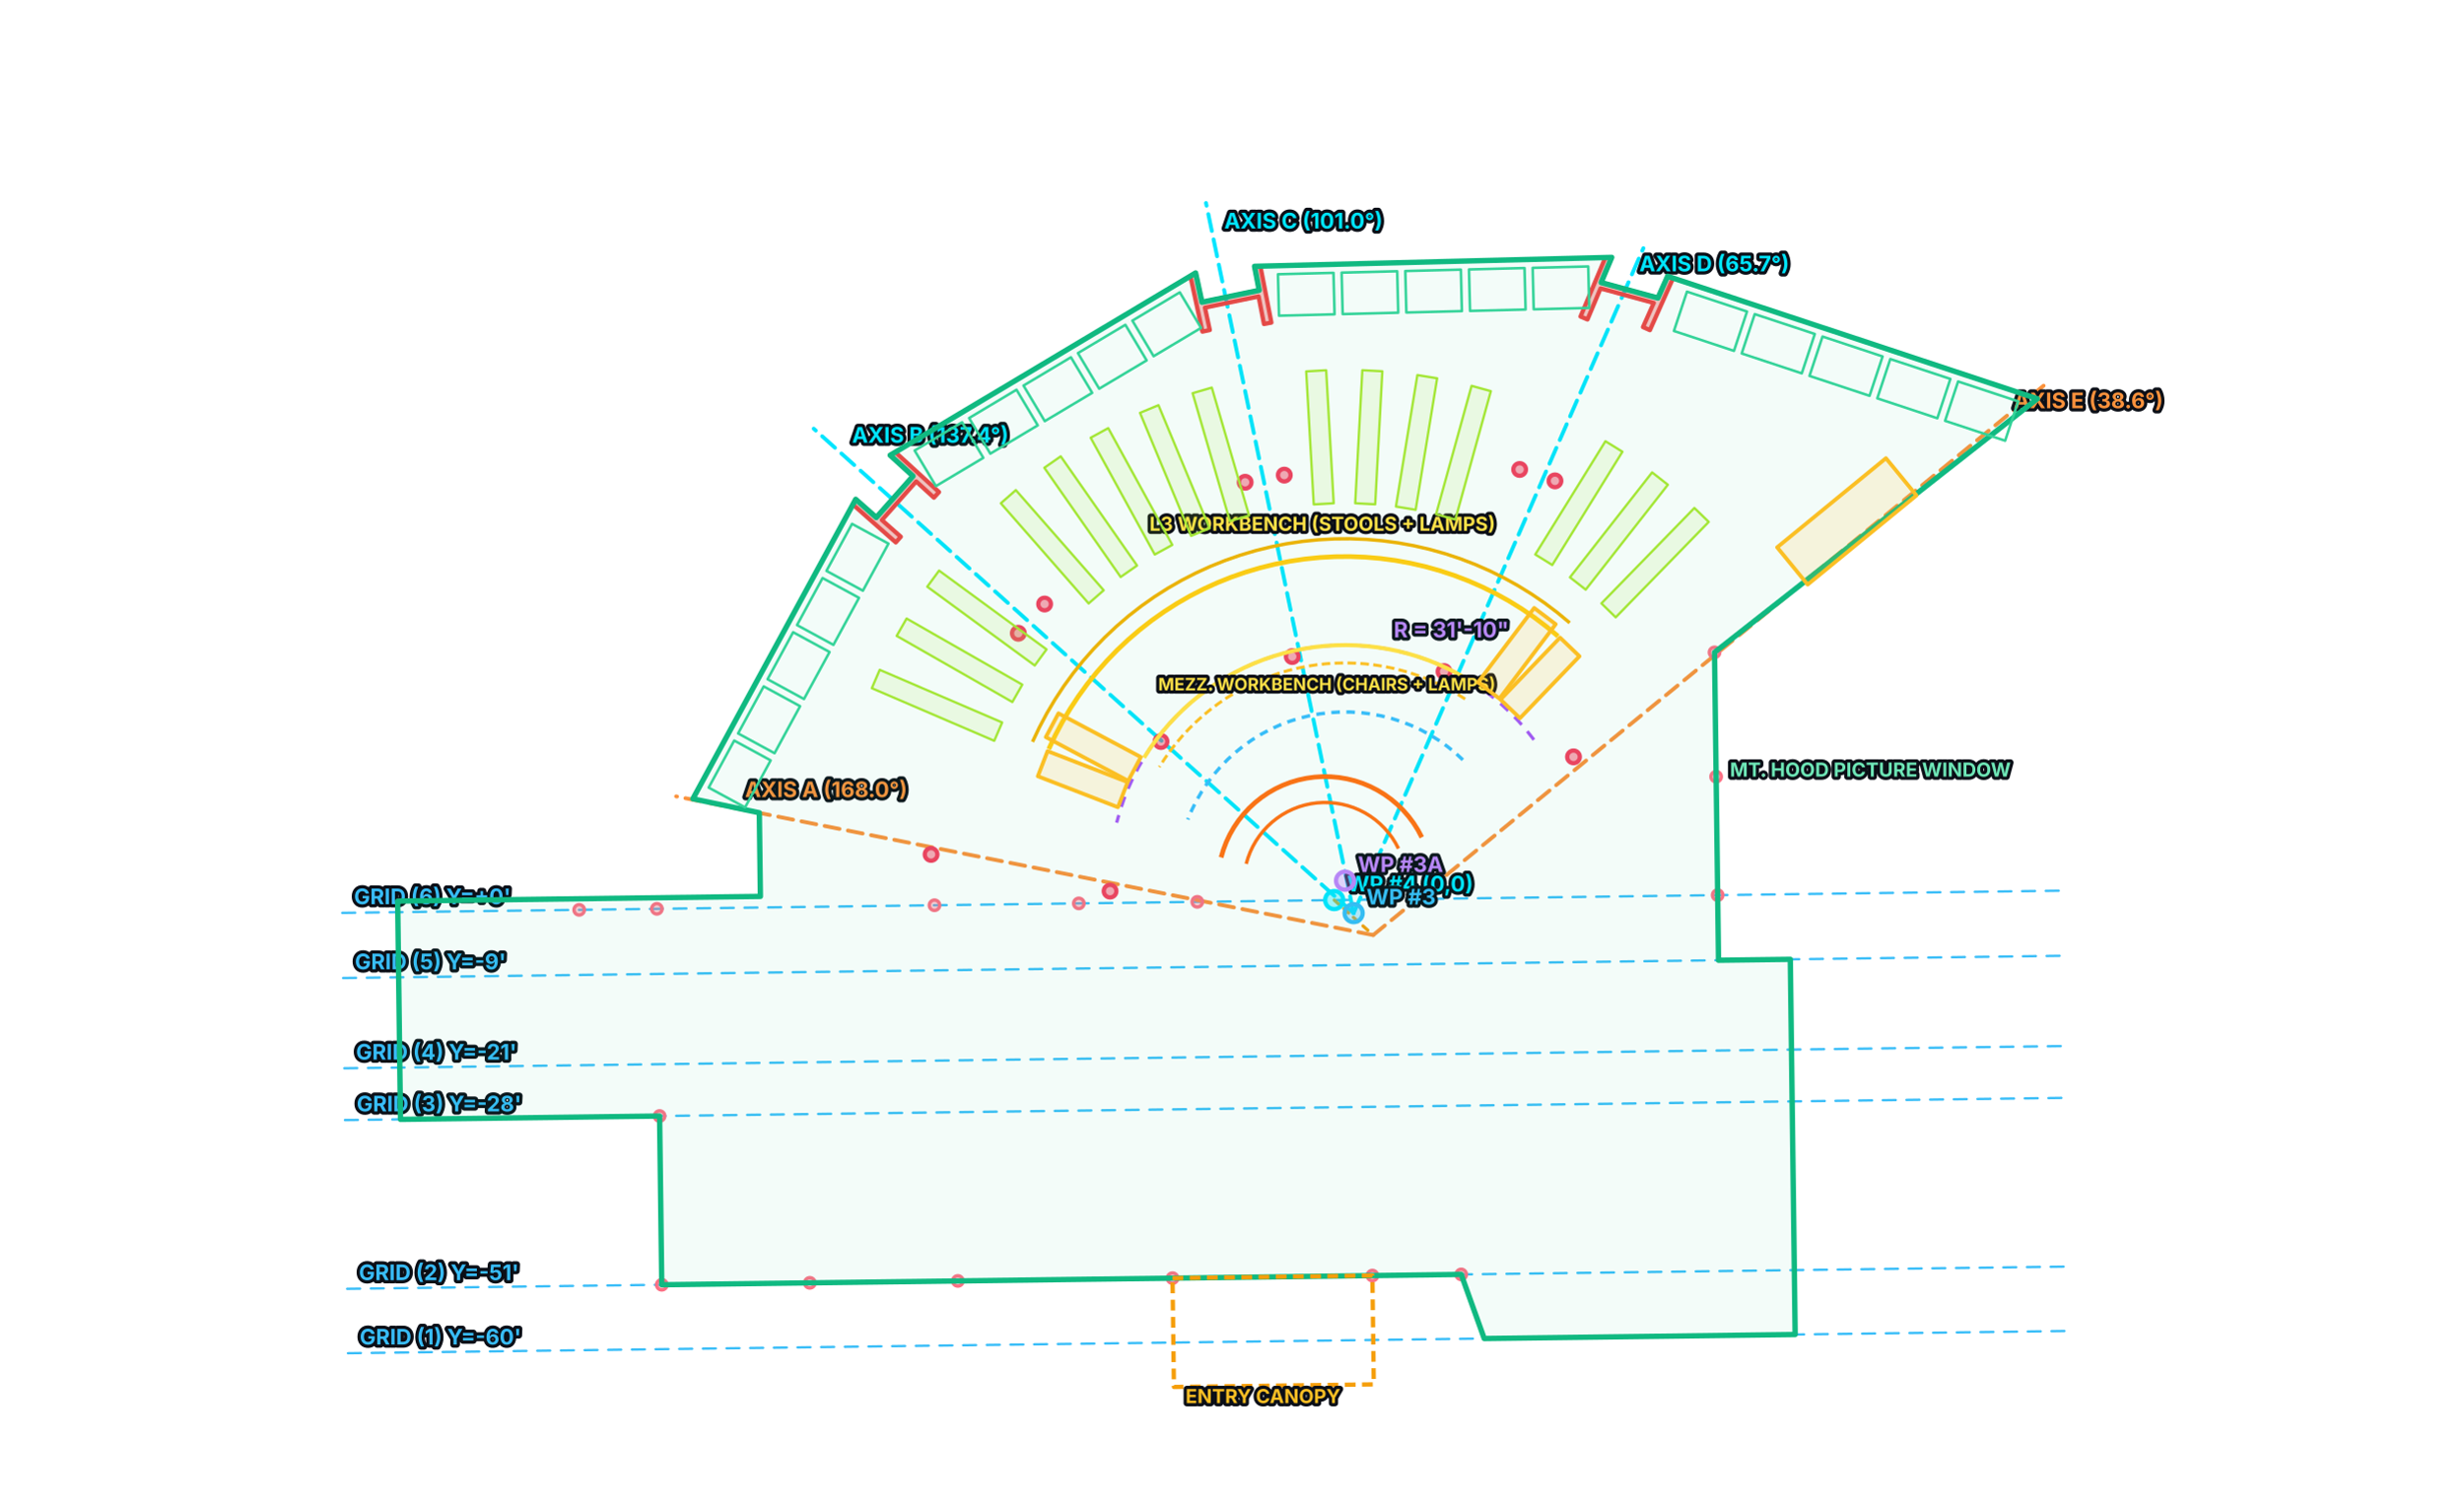
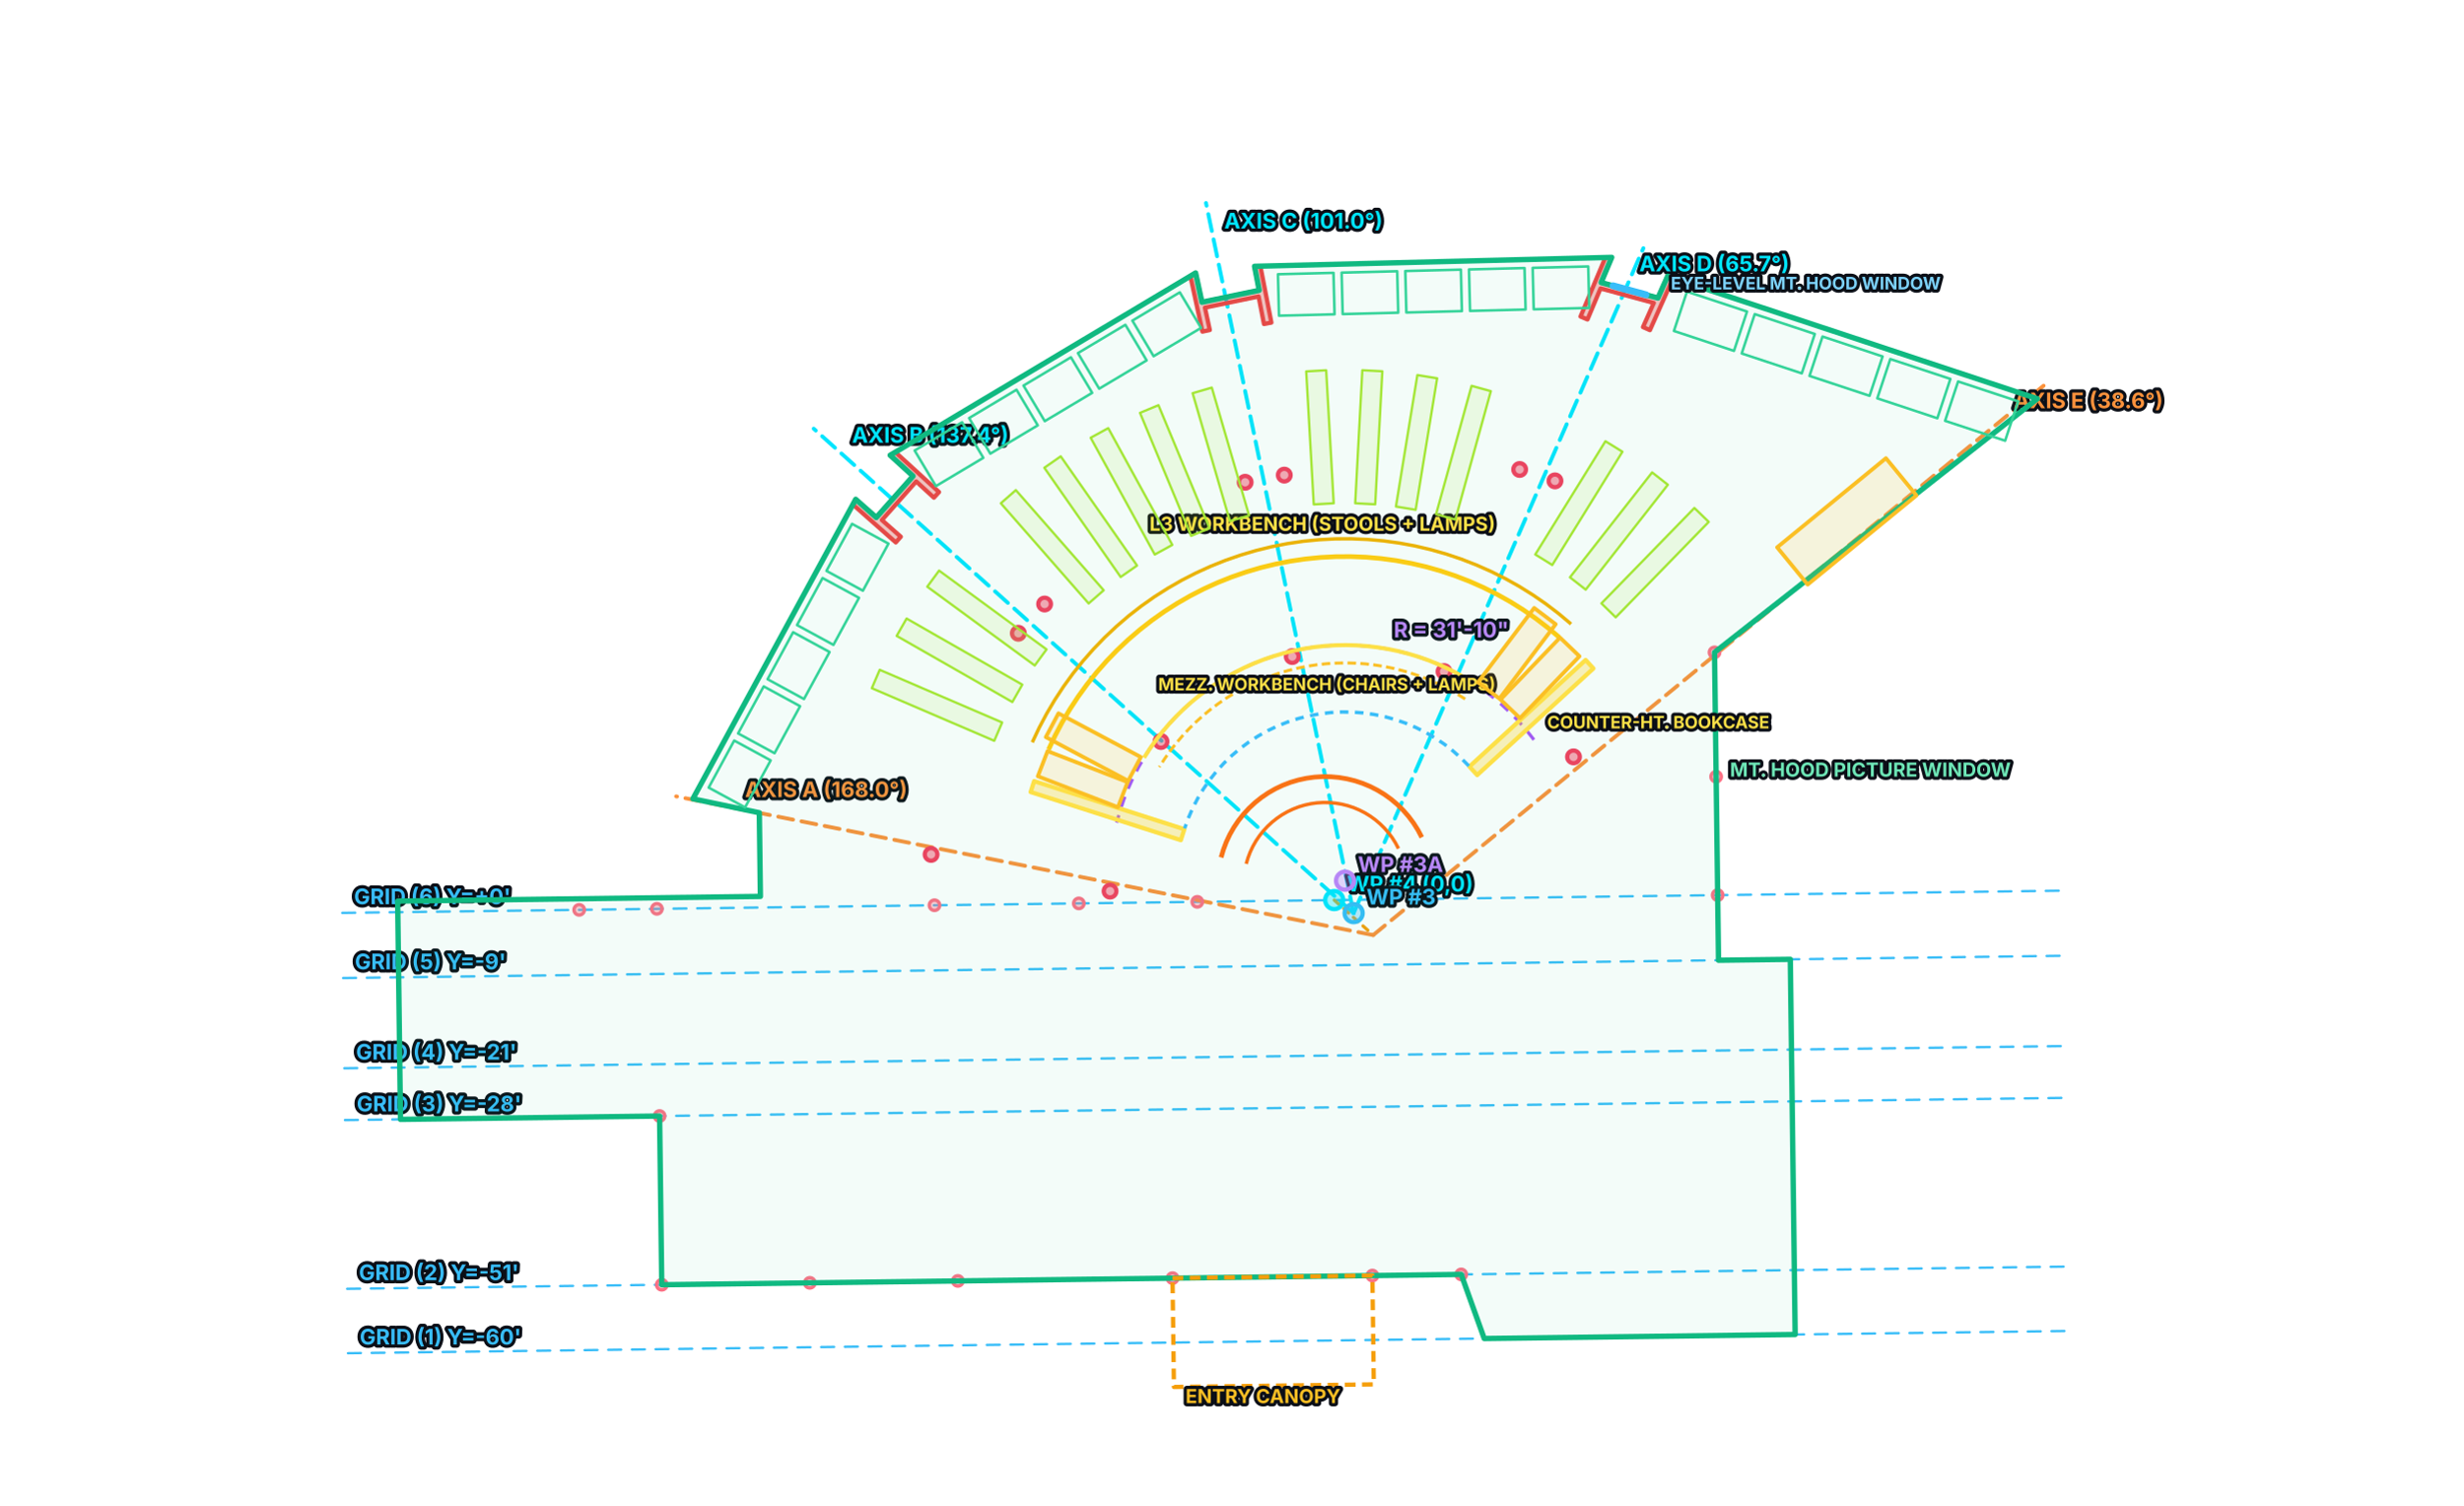
<svg xmlns="http://www.w3.org/2000/svg" viewBox="0 0 1145 700" width="1145" height="700" class="aalto-vector-svg">
  <g class="vec-layer" data-layer="regulating">
    <line x1="159.11" y1="424.49" x2="957.50" y2="414.17" stroke="#38bdf8" stroke-width="1.1" stroke-dasharray="6,5" stroke-linecap="round" />
    <text x="164.56" y="420.45" fill="#38bdf8" font-family="Inter, monospace, sans-serif" font-size="10" font-weight="700" paint-order="stroke" stroke="#0b0f17" stroke-width="3" stroke-linejoin="round">GRID (6) Y=+0'</text>
    <line x1="159.51" y1="454.78" x2="957.89" y2="444.45" stroke="#38bdf8" stroke-width="1.1" stroke-dasharray="6,5" stroke-linecap="round" />
    <text x="164.95" y="450.73" fill="#38bdf8" font-family="Inter, monospace, sans-serif" font-size="10" font-weight="700" paint-order="stroke" stroke="#0b0f17" stroke-width="3" stroke-linejoin="round">GRID (5) Y=-9'</text>
    <line x1="160.05" y1="496.76" x2="958.43" y2="486.44" stroke="#38bdf8" stroke-width="1.1" stroke-dasharray="6,5" stroke-linecap="round" />
    <text x="165.49" y="492.72" fill="#38bdf8" font-family="Inter, monospace, sans-serif" font-size="10" font-weight="700" paint-order="stroke" stroke="#0b0f17" stroke-width="3" stroke-linejoin="round">GRID (4) Y=-21'</text>
    <line x1="160.36" y1="520.85" x2="958.74" y2="510.52" stroke="#38bdf8" stroke-width="1.1" stroke-dasharray="6,5" stroke-linecap="round" />
    <text x="165.80" y="516.81" fill="#38bdf8" font-family="Inter, monospace, sans-serif" font-size="10" font-weight="700" paint-order="stroke" stroke="#0b0f17" stroke-width="3" stroke-linejoin="round">GRID (3) Y=-28'</text>
    <line x1="161.38" y1="599.31" x2="959.76" y2="588.99" stroke="#38bdf8" stroke-width="1.1" stroke-dasharray="6,5" stroke-linecap="round" />
    <text x="166.82" y="595.27" fill="#38bdf8" font-family="Inter, monospace, sans-serif" font-size="10" font-weight="700" paint-order="stroke" stroke="#0b0f17" stroke-width="3" stroke-linejoin="round">GRID (2) Y=-51'</text>
    <line x1="161.76" y1="629.25" x2="960.15" y2="618.93" stroke="#38bdf8" stroke-width="1.1" stroke-dasharray="6,5" stroke-linecap="round" />
    <text x="167.20" y="625.21" fill="#38bdf8" font-family="Inter, monospace, sans-serif" font-size="10" font-weight="700" paint-order="stroke" stroke="#0b0f17" stroke-width="3" stroke-linejoin="round">GRID (1) Y=-60'</text>
    <line x1="629.28" y1="424.61" x2="378.27" y2="199.32" stroke="#00e5ff" stroke-width="1.8" stroke-dasharray="8,4" stroke-linecap="round" />
    <text x="396.08" y="205.82" fill="#00e5ff" font-family="Inter, monospace, sans-serif" font-size="10" font-weight="700" paint-order="stroke" stroke="#0b0f17" stroke-width="3" stroke-linejoin="round">AXIS B (137.4°)</text>
    <line x1="629.28" y1="424.61" x2="560.65" y2="94.39" stroke="#00e5ff" stroke-width="1.8" stroke-dasharray="8,4" stroke-linecap="round" />
    <text x="569.15" y="106.24" fill="#00e5ff" font-family="Inter, monospace, sans-serif" font-size="10" font-weight="700" paint-order="stroke" stroke="#0b0f17" stroke-width="3" stroke-linejoin="round">AXIS C (101.0°)</text>
    <line x1="629.28" y1="424.61" x2="763.98" y2="115.40" stroke="#00e5ff" stroke-width="1.8" stroke-dasharray="8,4" stroke-linecap="round" />
    <text x="762.10" y="126.17" fill="#00e5ff" font-family="Inter, monospace, sans-serif" font-size="10" font-weight="700" paint-order="stroke" stroke="#0b0f17" stroke-width="3" stroke-linejoin="round">AXIS D (65.7°)</text>
    <line x1="620.25" y1="418.53" x2="638.36" y2="434.82" stroke="#f59e0b" stroke-width="1.5" stroke-dasharray="3,3" stroke-linecap="round" />
    <line x1="638.36" y1="434.82" x2="314.32" y2="370.31" stroke="#fb923c" stroke-width="1.8" stroke-dasharray="7,4" stroke-linecap="round" />
    <text x="346.33" y="370.68" fill="#fb923c" font-family="Inter, monospace, sans-serif" font-size="10" font-weight="700" paint-order="stroke" stroke="#0b0f17" stroke-width="3" stroke-linejoin="round">AXIS A (168.0°)</text>
    <line x1="638.36" y1="434.82" x2="952.44" y2="177.37" stroke="#fb923c" stroke-width="1.8" stroke-dasharray="7,4" stroke-linecap="round" />
    <text x="936.14" y="189.82" fill="#fb923c" font-family="Inter, monospace, sans-serif" font-size="10" font-weight="700" paint-order="stroke" stroke="#0b0f17" stroke-width="3" stroke-linejoin="round">AXIS E (38.6°)</text>
    <polyline points="713.09,343.98 709.62,339.57 705.94,335.35 702.04,331.32 697.94,327.50 693.65,323.89 689.18,320.51 684.54,317.36 679.75,314.45 674.82,311.79 669.75,309.38 664.57,307.24 659.29,305.37 653.92,303.76 648.47,302.44 642.97,301.39 637.41,300.63 631.83,300.15 626.23,299.96 620.62,300.06 615.03,300.44 609.46,301.11 603.94,302.06 598.47,303.29 593.07,304.80 587.76,306.59 582.54,308.64 577.44,310.96 572.46,313.54 567.62,316.37 562.93,319.44 558.41,322.75 554.06,326.28 549.89,330.03 545.93,333.99 542.17,338.15 538.63,342.50 535.31,347.02 532.23,351.70 529.40,356.54 526.82,361.51 524.49,366.61 522.43,371.82 520.63,377.14 519.11,382.53" fill="none" stroke="#a855f7" stroke-width="1.5" stroke-dasharray="5,4" stroke-linejoin="round" />
    <text x="647.92" y="296.39" fill="#c084fc" font-family="Inter, monospace, sans-serif" font-size="10" font-weight="700" paint-order="stroke" stroke="#0b0f17" stroke-width="3" stroke-linejoin="round">R = 31'-10"</text>
    <circle cx="620.25" cy="418.53" r="4.20" fill="#00e5ff" fill-opacity="0.35" stroke="#00e5ff" stroke-width="2.0" />
    <text x="626.25" y="414.53" fill="#00e5ff" font-family="Inter, monospace, sans-serif" font-size="10" font-weight="700" paint-order="stroke" stroke="#0b0f17" stroke-width="3" stroke-linejoin="round">WP #4 (0,0)</text>
    <circle cx="629.28" cy="424.61" r="4.20" fill="#38bdf8" fill-opacity="0.35" stroke="#38bdf8" stroke-width="2.0" />
    <text x="635.28" y="420.61" fill="#38bdf8" font-family="Inter, monospace, sans-serif" font-size="10" font-weight="700" paint-order="stroke" stroke="#0b0f17" stroke-width="3" stroke-linejoin="round">WP #3</text>
    <circle cx="625.30" cy="409.52" r="4.20" fill="#c084fc" fill-opacity="0.35" stroke="#c084fc" stroke-width="2.0" />
    <text x="631.30" y="405.52" fill="#c084fc" font-family="Inter, monospace, sans-serif" font-size="10" font-weight="700" paint-order="stroke" stroke="#0b0f17" stroke-width="3" stroke-linejoin="round">WP #3A</text>
  </g>
  <g class="vec-layer" data-layer="structure">
    <polygon points="396.47,234.59 397.79,232.17 407.36,240.63 424.44,221.39 413.81,211.67 416.22,210.24 436.52,228.81 434.15,231.40 425.92,223.87 409.98,241.83 418.74,249.58 416.42,252.21" fill="#ef4444" fill-opacity="0.32" stroke="#ef4444" stroke-width="2.0" stroke-linejoin="round" />
    <polygon points="553.38,128.38 555.81,126.92 558.76,140.52 585.37,134.97 583.20,123.83 585.92,123.76 591.04,149.99 587.59,150.66 585.09,137.85 560.16,143.04 562.41,153.46 558.98,154.20" fill="#ef4444" fill-opacity="0.32" stroke="#ef4444" stroke-width="2.0" stroke-linejoin="round" />
    <polygon points="746.32,119.74 749.27,119.67 744.34,131.36 770.74,138.56 775.25,128.46 777.81,129.31 767.01,153.51 763.80,152.08 768.81,140.86 744.07,134.11 737.99,148.54 734.76,147.17" fill="#ef4444" fill-opacity="0.32" stroke="#ef4444" stroke-width="2.0" stroke-linejoin="round" />
    <circle cx="516.04" cy="414.37" r="2.93" fill="#f43f5e" fill-opacity="0.45" stroke="#f43f5e" stroke-width="2.0" />
    <circle cx="539.72" cy="344.81" r="2.93" fill="#f43f5e" fill-opacity="0.45" stroke="#f43f5e" stroke-width="2.0" />
    <circle cx="600.75" cy="305.30" r="2.93" fill="#f43f5e" fill-opacity="0.45" stroke="#f43f5e" stroke-width="2.0" />
    <circle cx="671.30" cy="312.27" r="2.93" fill="#f43f5e" fill-opacity="0.45" stroke="#f43f5e" stroke-width="2.0" />
    <circle cx="731.49" cy="351.94" r="2.93" fill="#f43f5e" fill-opacity="0.45" stroke="#f43f5e" stroke-width="2.0" />
    <circle cx="432.84" cy="397.31" r="2.93" fill="#f43f5e" fill-opacity="0.45" stroke="#f43f5e" stroke-width="2.0" />
    <circle cx="473.40" cy="294.46" r="2.93" fill="#f43f5e" fill-opacity="0.45" stroke="#f43f5e" stroke-width="2.0" />
    <circle cx="485.61" cy="280.87" r="2.93" fill="#f43f5e" fill-opacity="0.45" stroke="#f43f5e" stroke-width="2.0" />
    <circle cx="578.84" cy="224.25" r="2.93" fill="#f43f5e" fill-opacity="0.45" stroke="#f43f5e" stroke-width="2.0" />
    <circle cx="597.04" cy="220.92" r="2.93" fill="#f43f5e" fill-opacity="0.45" stroke="#f43f5e" stroke-width="2.0" />
    <circle cx="706.46" cy="218.30" r="2.93" fill="#f43f5e" fill-opacity="0.45" stroke="#f43f5e" stroke-width="2.0" />
    <circle cx="722.88" cy="223.60" r="2.93" fill="#f43f5e" fill-opacity="0.45" stroke="#f43f5e" stroke-width="2.0" />
    <circle cx="269.24" cy="423.07" r="2.41" fill="#fb7185" fill-opacity="0.35" stroke="#fb7185" stroke-width="1.6" />
    <circle cx="305.37" cy="422.60" r="2.41" fill="#fb7185" fill-opacity="0.35" stroke="#fb7185" stroke-width="1.6" />
    <circle cx="434.42" cy="420.93" r="2.41" fill="#fb7185" fill-opacity="0.35" stroke="#fb7185" stroke-width="1.6" />
    <circle cx="501.52" cy="420.07" r="2.41" fill="#fb7185" fill-opacity="0.35" stroke="#fb7185" stroke-width="1.6" />
    <circle cx="556.59" cy="419.35" r="2.41" fill="#fb7185" fill-opacity="0.35" stroke="#fb7185" stroke-width="1.6" />
    <circle cx="306.62" cy="518.96" r="2.41" fill="#fb7185" fill-opacity="0.35" stroke="#fb7185" stroke-width="1.6" />
    <circle cx="307.63" cy="597.42" r="2.41" fill="#fb7185" fill-opacity="0.35" stroke="#fb7185" stroke-width="1.6" />
    <circle cx="376.46" cy="596.53" r="2.41" fill="#fb7185" fill-opacity="0.35" stroke="#fb7185" stroke-width="1.6" />
    <circle cx="445.28" cy="595.64" r="2.41" fill="#fb7185" fill-opacity="0.35" stroke="#fb7185" stroke-width="1.6" />
    <circle cx="545.08" cy="594.35" r="2.41" fill="#fb7185" fill-opacity="0.35" stroke="#fb7185" stroke-width="1.6" />
    <circle cx="638.00" cy="593.15" r="2.41" fill="#fb7185" fill-opacity="0.35" stroke="#fb7185" stroke-width="1.6" />
    <circle cx="679.29" cy="592.61" r="2.41" fill="#fb7185" fill-opacity="0.35" stroke="#fb7185" stroke-width="1.6" />
    <circle cx="798.51" cy="416.22" r="2.41" fill="#fb7185" fill-opacity="0.35" stroke="#fb7185" stroke-width="1.6" />
    <circle cx="797.80" cy="361.16" r="2.41" fill="#fb7185" fill-opacity="0.35" stroke="#fb7185" stroke-width="1.6" />
    <circle cx="797.05" cy="303.35" r="2.41" fill="#fb7185" fill-opacity="0.35" stroke="#fb7185" stroke-width="1.6" />
  </g>
  <g class="vec-layer" data-layer="walls">
    <polygon points="322.09,371.45 396.47,234.59 397.79,232.17 407.36,240.63 424.44,221.39 413.81,211.67 416.22,210.24 553.38,128.38 555.81,126.92 558.76,140.52 585.37,134.97 583.20,123.83 585.92,123.76 746.32,119.74 749.27,119.67 744.34,131.36 770.74,138.56 775.25,128.46 777.81,129.31 947.14,185.42 797.05,303.35 798.90,446.51 832.28,446.08 834.54,620.55 690.00,622.42 679.29,592.61 307.63,597.42 306.62,518.96 186.17,520.52 184.86,419.00 353.48,416.82 352.98,377.93" fill="#10b981" fill-opacity="0.05" stroke="#10b981" stroke-width="2.5" stroke-linejoin="round" />
    <polygon points="329.43,366.23 341.31,344.36 358.25,353.57 346.36,375.43" fill="none" stroke="#34d399" stroke-width="1.2" stroke-linejoin="round" />
    <polygon points="343.12,341.04 355.01,319.17 371.94,328.37 360.06,350.24" fill="none" stroke="#34d399" stroke-width="1.2" stroke-linejoin="round" />
    <polygon points="356.82,315.84 368.70,293.97 385.64,303.18 373.75,325.04" fill="none" stroke="#34d399" stroke-width="1.2" stroke-linejoin="round" />
    <polygon points="370.51,290.65 382.39,268.78 399.33,277.98 387.44,299.85" fill="none" stroke="#34d399" stroke-width="1.2" stroke-linejoin="round" />
    <polygon points="384.20,265.45 396.09,243.58 413.02,252.79 401.14,274.66" fill="none" stroke="#34d399" stroke-width="1.2" stroke-linejoin="round" />
    <polygon points="425.19,209.49 447.24,196.33 457.12,212.88 435.07,226.04" fill="none" stroke="#34d399" stroke-width="1.2" stroke-linejoin="round" />
    <polygon points="450.50,194.39 472.55,181.22 482.43,197.77 460.37,210.94" fill="none" stroke="#34d399" stroke-width="1.2" stroke-linejoin="round" />
    <polygon points="475.80,179.28 497.85,166.12 507.73,182.67 485.68,195.83" fill="none" stroke="#34d399" stroke-width="1.2" stroke-linejoin="round" />
    <polygon points="501.11,164.18 523.16,151.02 533.04,167.57 510.98,180.73" fill="none" stroke="#34d399" stroke-width="1.2" stroke-linejoin="round" />
    <polygon points="526.41,149.08 548.46,135.92 558.34,152.47 536.29,165.63" fill="none" stroke="#34d399" stroke-width="1.2" stroke-linejoin="round" />
    <polygon points="594.10,127.52 619.92,126.87 620.41,146.14 594.59,146.78" fill="none" stroke="#34d399" stroke-width="1.2" stroke-linejoin="round" />
    <polygon points="623.71,126.77 649.53,126.13 650.01,145.39 624.19,146.04" fill="none" stroke="#34d399" stroke-width="1.2" stroke-linejoin="round" />
    <polygon points="653.31,126.03 679.13,125.38 679.61,144.65 653.79,145.30" fill="none" stroke="#34d399" stroke-width="1.2" stroke-linejoin="round" />
    <polygon points="682.91,125.29 708.73,124.64 709.22,143.91 683.40,144.56" fill="none" stroke="#34d399" stroke-width="1.2" stroke-linejoin="round" />
    <polygon points="712.52,124.55 738.34,123.90 738.82,143.17 713.00,143.81" fill="none" stroke="#34d399" stroke-width="1.2" stroke-linejoin="round" />
    <polygon points="784.25,135.61 812.17,144.86 806.10,163.15 778.18,153.90" fill="none" stroke="#34d399" stroke-width="1.2" stroke-linejoin="round" />
    <polygon points="815.76,146.05 843.68,155.30 837.62,173.60 809.70,164.35" fill="none" stroke="#34d399" stroke-width="1.2" stroke-linejoin="round" />
    <polygon points="847.27,156.49 875.19,165.74 869.13,184.04 841.21,174.79" fill="none" stroke="#34d399" stroke-width="1.2" stroke-linejoin="round" />
    <polygon points="878.78,166.94 906.70,176.19 900.64,194.48 872.72,185.23" fill="none" stroke="#34d399" stroke-width="1.2" stroke-linejoin="round" />
    <polygon points="910.30,177.38 938.22,186.63 932.16,204.92 904.24,195.67" fill="none" stroke="#34d399" stroke-width="1.2" stroke-linejoin="round" />
+     <line x1="749.88" y1="132.87" x2="765.20" y2="137.05" stroke="#38bdf8" stroke-width="3.2" stroke-linecap="round" />
+     <text x="776.74" y="134.56" fill="#7dd3fc" font-family="Inter, monospace, sans-serif" font-size="8" font-weight="700" paint-order="stroke" stroke="#0b0f17" stroke-width="3" stroke-linejoin="round">EYE-LEVEL MT. HOOD WINDOW</text>
    <text x="804.21" y="361.13" fill="#6ee7b7" font-family="Inter, monospace, sans-serif" font-size="9" font-weight="700" paint-order="stroke" stroke="#0b0f17" stroke-width="3" stroke-linejoin="round">MT. HOOD PICTURE WINDOW</text>
  </g>
  <g class="vec-layer" data-layer="stairs_millwork">
-     <polyline points="724.31,295.85 718.89,291.35 713.27,287.11 707.45,283.13 701.46,279.43 695.30,276.01 688.99,272.89 682.54,270.06 675.96,267.54 669.27,265.33 662.49,263.43 655.62,261.86 648.69,260.60 641.71,259.67 634.69,259.07 627.65,258.79 620.61,258.85 613.58,259.23 606.57,259.94 599.60,260.98 592.69,262.34 585.85,264.03 579.10,266.03 572.45,268.34 565.91,270.96 559.50,273.89 553.24,277.11 547.13,280.62 541.20,284.41 535.44,288.48 529.89,292.81 524.54,297.39 519.41,302.22 514.52,307.29 509.86,312.57 505.46,318.07 501.32,323.77 497.45,329.65 493.86,335.71 490.55,341.93 487.54,348.30" fill="none" stroke="#facc15" stroke-width="2.2" stroke-linejoin="round" />
-     <polyline points="729.73,289.62 724.02,284.88 718.09,280.40 711.96,276.21 705.63,272.30 699.14,268.70 692.48,265.40 685.67,262.42 678.74,259.76 671.68,257.43 664.53,255.43 657.29,253.77 649.98,252.44 642.61,251.46 635.21,250.82 627.78,250.53 620.35,250.59 612.94,251.00 605.54,251.75 598.20,252.84 590.91,254.28 583.69,256.05 576.57,258.16 569.55,260.61 562.66,263.37 555.90,266.46 549.29,269.86 542.85,273.56 536.59,277.56 530.52,281.85 524.66,286.41 519.02,291.25 513.61,296.34 508.45,301.68 503.54,307.26 498.89,313.06 494.52,319.07 490.44,325.28 486.65,331.67 483.17,338.23 479.99,344.95" fill="none" stroke="#eab308" stroke-width="1.6" stroke-linejoin="round" />
+     <polyline points="724.90,296.37 719.49,291.83 713.87,287.54 708.05,283.52 702.05,279.78 695.88,276.32 689.56,273.16 683.10,270.30 676.50,267.74 669.80,265.49 663.00,263.56 656.11,261.96 649.16,260.67 642.16,259.72 635.11,259.09 628.05,258.80 620.98,258.84 613.92,259.20 606.88,259.90 599.89,260.93 592.95,262.29 586.08,263.96 579.30,265.96 572.62,268.28 566.06,270.90 559.62,273.83 553.33,277.06 547.20,280.58 541.24,284.38 535.47,288.46 529.89,292.81 524.52,297.41 519.38,302.26 514.46,307.34 509.79,312.65 505.38,318.18 501.23,323.90 497.35,329.81 493.75,335.90 490.45,342.15 487.44,348.54" fill="none" stroke="#facc15" stroke-width="2.2" stroke-linejoin="round" />
+     <polyline points="730.36,290.17 724.65,285.38 718.72,280.85 712.58,276.62 706.26,272.67 699.75,269.02 693.08,265.69 686.26,262.67 679.31,259.97 672.24,257.60 665.06,255.57 657.80,253.87 650.47,252.52 643.08,251.51 635.65,250.85 628.20,250.54 620.74,250.58 613.30,250.97 605.87,251.70 598.50,252.79 591.18,254.22 583.93,255.99 576.78,258.10 569.73,260.54 562.81,263.31 556.02,266.40 549.39,269.80 542.92,273.52 536.63,277.53 530.54,281.83 524.66,286.41 519.00,291.27 513.57,296.38 508.39,301.75 503.47,307.35 498.81,313.17 494.43,319.21 490.34,325.44 486.55,331.86 483.06,338.45 479.88,345.20" fill="none" stroke="#eab308" stroke-width="1.6" stroke-linejoin="round" />
    <text x="534.39" y="246.81" fill="#fde047" font-family="Inter, monospace, sans-serif" font-size="9" font-weight="700" paint-order="stroke" stroke="#0b0f17" stroke-width="3" stroke-linejoin="round">L3 WORKBENCH (STOOLS + LAMPS)</text>
+     <polygon points="683.11,356.46 737.12,306.90 740.73,310.83 686.72,360.39" fill="#facc15" fill-opacity="0.28" stroke="#fde047" stroke-width="2.0" stroke-linejoin="round" />
+     <polygon points="550.57,385.58 480.75,363.22 479.13,368.30 548.94,390.66" fill="#facc15" fill-opacity="0.28" stroke="#fde047" stroke-width="2.0" stroke-linejoin="round" />
+     <text x="719.27" y="338.71" fill="#fde047" font-family="Inter, monospace, sans-serif" font-size="8" font-weight="700" paint-order="stroke" stroke="#0b0f17" stroke-width="3" stroke-linejoin="round">COUNTER-HT. BOOKCASE</text>
    <polyline points="685.70,318.11 681.56,315.51 677.32,313.10 672.97,310.87 668.52,308.85 663.99,307.02 659.38,305.39 654.70,303.98 649.97,302.77 645.18,301.78 640.36,301.00 635.51,300.44 630.63,300.09 625.75,299.96 620.86,300.05 615.99,300.35 611.13,300.88 606.30,301.62 601.51,302.57 596.76,303.74 592.07,305.12 587.45,306.70 582.91,308.49 578.44,310.48 574.07,312.67 569.81,315.05 565.65,317.62 561.61,320.37 557.70,323.30 553.92,326.40 550.29,329.66 546.80,333.09 543.47,336.66 540.31,340.38 537.31,344.24 534.48,348.23 531.84,352.34" fill="none" stroke="#fde047" stroke-width="1.9" stroke-linejoin="round" />
    <polyline points="681.12,325.04 677.30,322.64 673.37,320.41 669.35,318.35 665.24,316.48 661.06,314.79 656.80,313.29 652.47,311.98 648.10,310.86 643.68,309.95 639.22,309.23 634.73,308.70 630.23,308.38 625.71,308.26 621.20,308.35 616.69,308.63 612.20,309.11 607.74,309.80 603.31,310.68 598.93,311.76 594.59,313.03 590.32,314.50 586.12,316.15 582.00,317.99 577.96,320.01 574.01,322.21 570.17,324.58 566.44,327.13 562.82,329.83 559.33,332.70 555.97,335.72 552.75,338.88 549.68,342.18 546.75,345.62 543.98,349.19 541.37,352.88 538.93,356.67" fill="none" stroke="#fbbf24" stroke-width="1.4" stroke-dasharray="4,2" stroke-linejoin="round" />
    <text x="538.43" y="321.04" fill="#fde047" font-family="Inter, monospace, sans-serif" font-size="8" font-weight="700" paint-order="stroke" stroke="#0b0f17" stroke-width="3" stroke-linejoin="round">MEZZ. WORKBENCH (CHAIRS + LAMPS)</text>
-     <polyline points="680.06,353.32 676.49,350.05 672.73,347.01 668.79,344.21 664.69,341.65 660.43,339.35 656.05,337.32 651.54,335.57 646.94,334.09 642.25,332.90 637.50,332.00 632.70,331.40 627.88,331.09 623.04,331.08 618.21,331.37 613.41,331.95 608.66,332.83 603.97,334.00 599.36,335.46 594.84,337.20 590.45,339.21 586.18,341.49 582.07,344.03 578.12,346.81 574.34,349.84 570.77,353.09 567.39,356.56 564.24,360.22 561.32,364.08 558.64,368.11 556.22,372.29 554.06,376.61 552.17,381.06" fill="none" stroke="#38bdf8" stroke-width="1.6" stroke-dasharray="4,3" stroke-linejoin="round" />
+     <polyline points="682.83,356.16 679.25,352.54 675.44,349.16 671.41,346.03 667.19,343.17 662.80,340.59 658.24,338.30 653.55,336.31 648.74,334.63 643.83,333.27 638.84,332.23 633.80,331.51 628.71,331.12 623.62,331.07 618.53,331.34 613.47,331.94 608.46,332.88 603.52,334.13 598.67,335.70 593.94,337.59 589.33,339.77 584.88,342.26 580.60,345.02 576.51,348.06 572.62,351.35 568.96,354.90 565.53,358.67 562.36,362.66 559.45,366.84 556.82,371.20 554.47,375.73 552.43,380.40 550.69,385.19" fill="none" stroke="#38bdf8" stroke-width="1.6" stroke-dasharray="4,3" stroke-linejoin="round" />
    <polyline points="660.97,389.34 659.19,385.97 657.15,382.75 654.88,379.70 652.38,376.83 649.66,374.15 646.75,371.69 643.66,369.46 640.41,367.48 637.02,365.74 633.51,364.27 629.89,363.07 626.19,362.16 622.44,361.52 618.64,361.18 614.83,361.12 611.03,361.36 607.26,361.89 603.54,362.70 599.89,363.79 596.33,365.16 592.89,366.79 589.58,368.69 586.43,370.83 583.45,373.20 580.66,375.80 578.08,378.60 575.72,381.59 573.59,384.75 571.71,388.06 570.09,391.51 568.74,395.07 567.66,398.72" fill="none" stroke="#f97316" stroke-width="2.2" stroke-linejoin="round" />
    <polyline points="650.12,394.57 648.77,392.02 647.23,389.57 645.50,387.26 643.60,385.08 641.54,383.05 639.33,381.18 636.99,379.49 634.53,377.98 631.95,376.67 629.29,375.55 626.54,374.65 623.74,373.95 620.89,373.47 618.01,373.21 615.12,373.17 612.24,373.34 609.37,373.74 606.55,374.36 603.78,375.19 601.08,376.23 598.47,377.47 595.97,378.90 593.58,380.53 591.32,382.33 589.20,384.30 587.24,386.42 585.45,388.69 583.83,391.09 582.41,393.60 581.18,396.21 580.15,398.92 579.33,401.69" fill="none" stroke="#f97316" stroke-width="1.6" stroke-linejoin="round" />
    <polygon points="706.60,333.95 734.26,305.16 725.23,296.48 697.57,325.27" fill="#fbbf24" fill-opacity="0.14" stroke="#fbbf24" stroke-width="1.8" stroke-linejoin="round" />
    <polygon points="697.08,324.85 723.21,290.25 713.21,282.70 687.08,317.31" fill="#fbbf24" fill-opacity="0.14" stroke="#fbbf24" stroke-width="1.8" stroke-linejoin="round" />
    <polygon points="524.21,363.67 486.98,349.26 482.46,360.95 519.69,375.36" fill="#fbbf24" fill-opacity="0.14" stroke="#fbbf24" stroke-width="1.8" stroke-linejoin="round" />
    <polygon points="530.35,352.03 492.05,331.70 486.17,342.76 524.47,363.09" fill="#fbbf24" fill-opacity="0.14" stroke="#fbbf24" stroke-width="1.8" stroke-linejoin="round" />
    <polygon points="840.35,271.81 890.93,230.36 876.74,213.06 826.17,254.51" fill="#fbbf24" fill-opacity="0.14" stroke="#fbbf24" stroke-width="1.8" stroke-linejoin="round" />
    <polygon points="465.87,335.94 408.96,311.47 405.29,320.01 462.20,344.47" fill="#a3e635" fill-opacity="0.12" stroke="#a3e635" stroke-width="1.1" stroke-linejoin="round" />
    <polygon points="475.23,318.36 421.45,287.61 416.84,295.68 470.62,326.43" fill="#a3e635" fill-opacity="0.12" stroke="#a3e635" stroke-width="1.1" stroke-linejoin="round" />
    <polygon points="486.51,301.96 436.56,265.32 431.06,272.81 481.02,309.45" fill="#a3e635" fill-opacity="0.12" stroke="#a3e635" stroke-width="1.1" stroke-linejoin="round" />
    <polygon points="513.08,274.47 472.24,227.89 465.26,234.01 506.09,280.60" fill="#a3e635" fill-opacity="0.12" stroke="#a3e635" stroke-width="1.1" stroke-linejoin="round" />
    <polygon points="528.58,262.97 493.10,212.19 485.48,217.51 520.96,268.29" fill="#a3e635" fill-opacity="0.12" stroke="#a3e635" stroke-width="1.1" stroke-linejoin="round" />
    <polygon points="544.97,253.38 515.18,199.07 507.03,203.54 536.82,257.85" fill="#a3e635" fill-opacity="0.12" stroke="#a3e635" stroke-width="1.1" stroke-linejoin="round" />
    <polygon points="562.30,245.62 538.55,188.41 529.97,191.97 553.72,249.18" fill="#a3e635" fill-opacity="0.12" stroke="#a3e635" stroke-width="1.1" stroke-linejoin="round" />
    <polygon points="580.67,239.70 563.34,180.22 554.42,182.82 571.75,242.30" fill="#a3e635" fill-opacity="0.12" stroke="#a3e635" stroke-width="1.1" stroke-linejoin="round" />
    <polygon points="620.01,234.01 616.51,172.16 607.23,172.69 610.73,234.54" fill="#a3e635" fill-opacity="0.12" stroke="#a3e635" stroke-width="1.1" stroke-linejoin="round" />
    <polygon points="639.30,234.49 642.61,172.63 633.33,172.14 630.02,234.00" fill="#a3e635" fill-opacity="0.12" stroke="#a3e635" stroke-width="1.1" stroke-linejoin="round" />
    <polygon points="658.12,237.03 668.09,175.89 658.92,174.39 648.95,235.53" fill="#a3e635" fill-opacity="0.12" stroke="#a3e635" stroke-width="1.1" stroke-linejoin="round" />
    <polygon points="676.56,241.58 693.07,181.88 684.12,179.40 667.60,239.11" fill="#a3e635" fill-opacity="0.12" stroke="#a3e635" stroke-width="1.1" stroke-linejoin="round" />
    <polygon points="721.63,262.72 754.24,210.05 746.34,205.16 713.73,257.83" fill="#a3e635" fill-opacity="0.12" stroke="#a3e635" stroke-width="1.1" stroke-linejoin="round" />
    <polygon points="737.16,274.18 775.35,225.40 768.03,219.67 729.84,268.45" fill="#a3e635" fill-opacity="0.12" stroke="#a3e635" stroke-width="1.1" stroke-linejoin="round" />
    <polygon points="751.12,287.05 794.36,242.68 787.70,236.20 744.47,280.57" fill="#a3e635" fill-opacity="0.12" stroke="#a3e635" stroke-width="1.1" stroke-linejoin="round" />
  </g>
  <g class="vec-layer" data-layer="roof_skylights">
    <polygon points="545.08,594.35 638.00,593.15 638.65,643.74 545.74,644.94" fill="none" stroke="#f59e0b" stroke-width="2.0" stroke-dasharray="5,3" stroke-linejoin="round" />
    <text x="551.13" y="652.45" fill="#fbbf24" font-family="Inter, monospace, sans-serif" font-size="9" font-weight="700" paint-order="stroke" stroke="#0b0f17" stroke-width="3" stroke-linejoin="round">ENTRY CANOPY</text>
  </g>
</svg>
